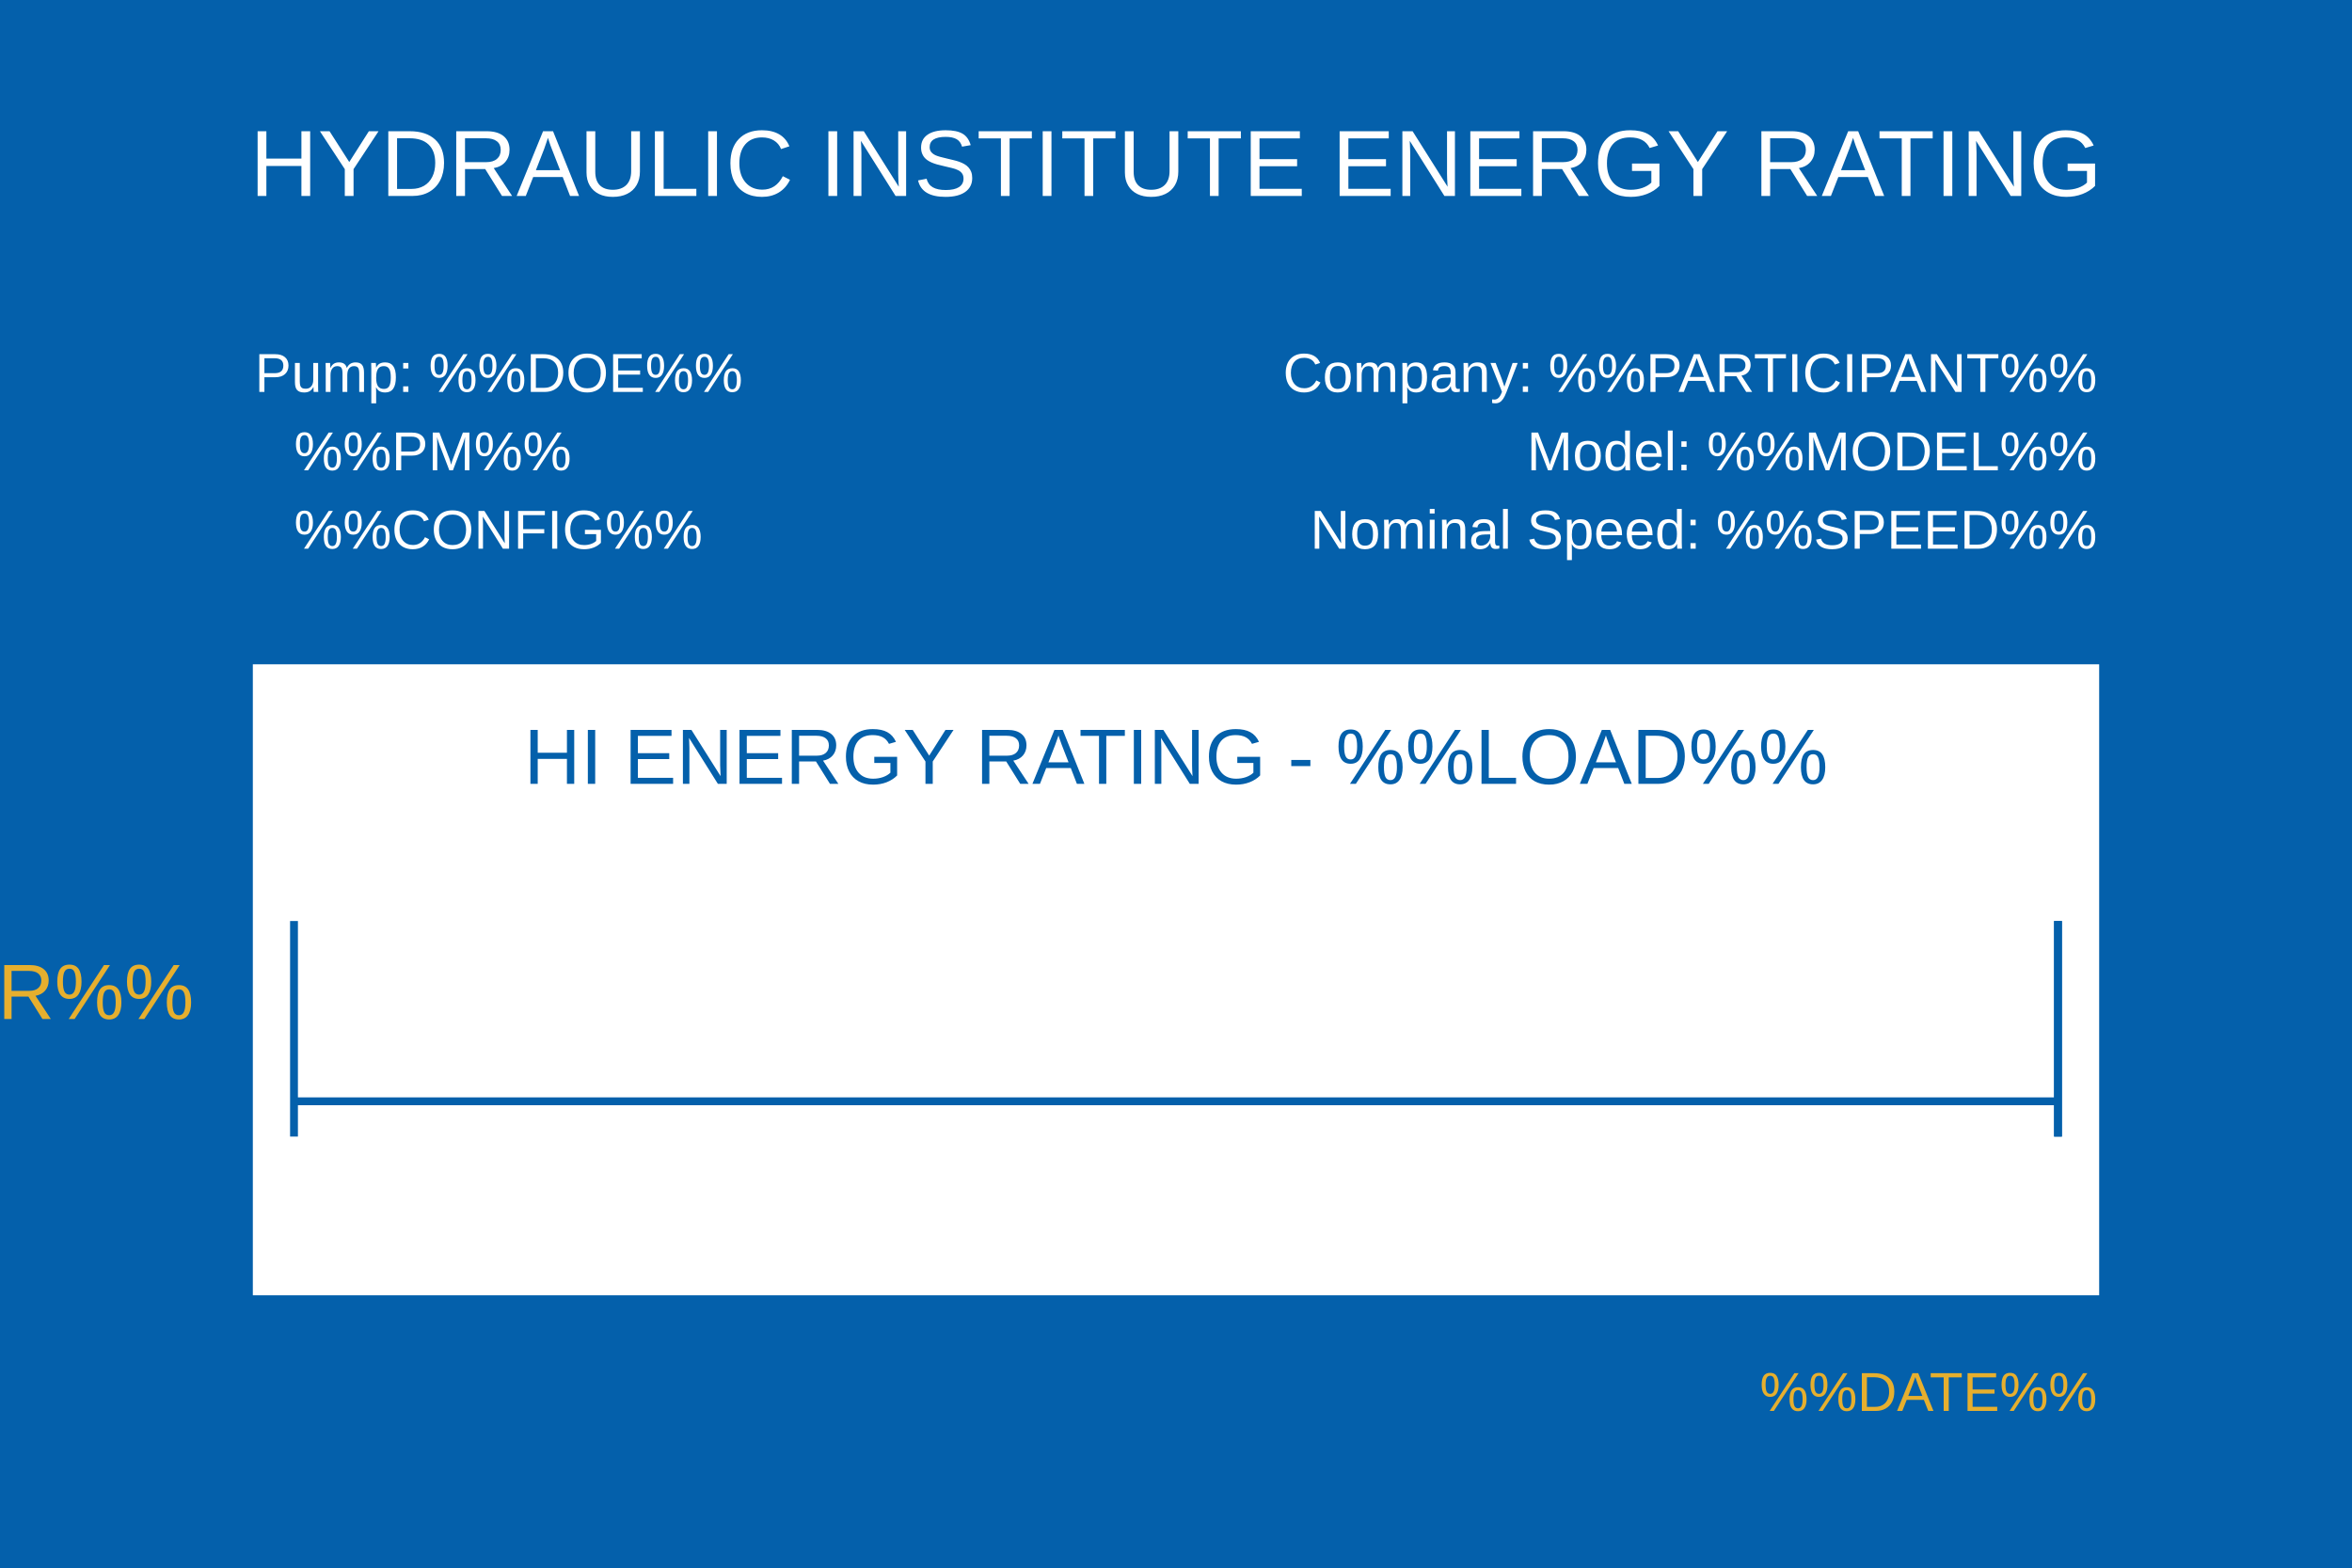
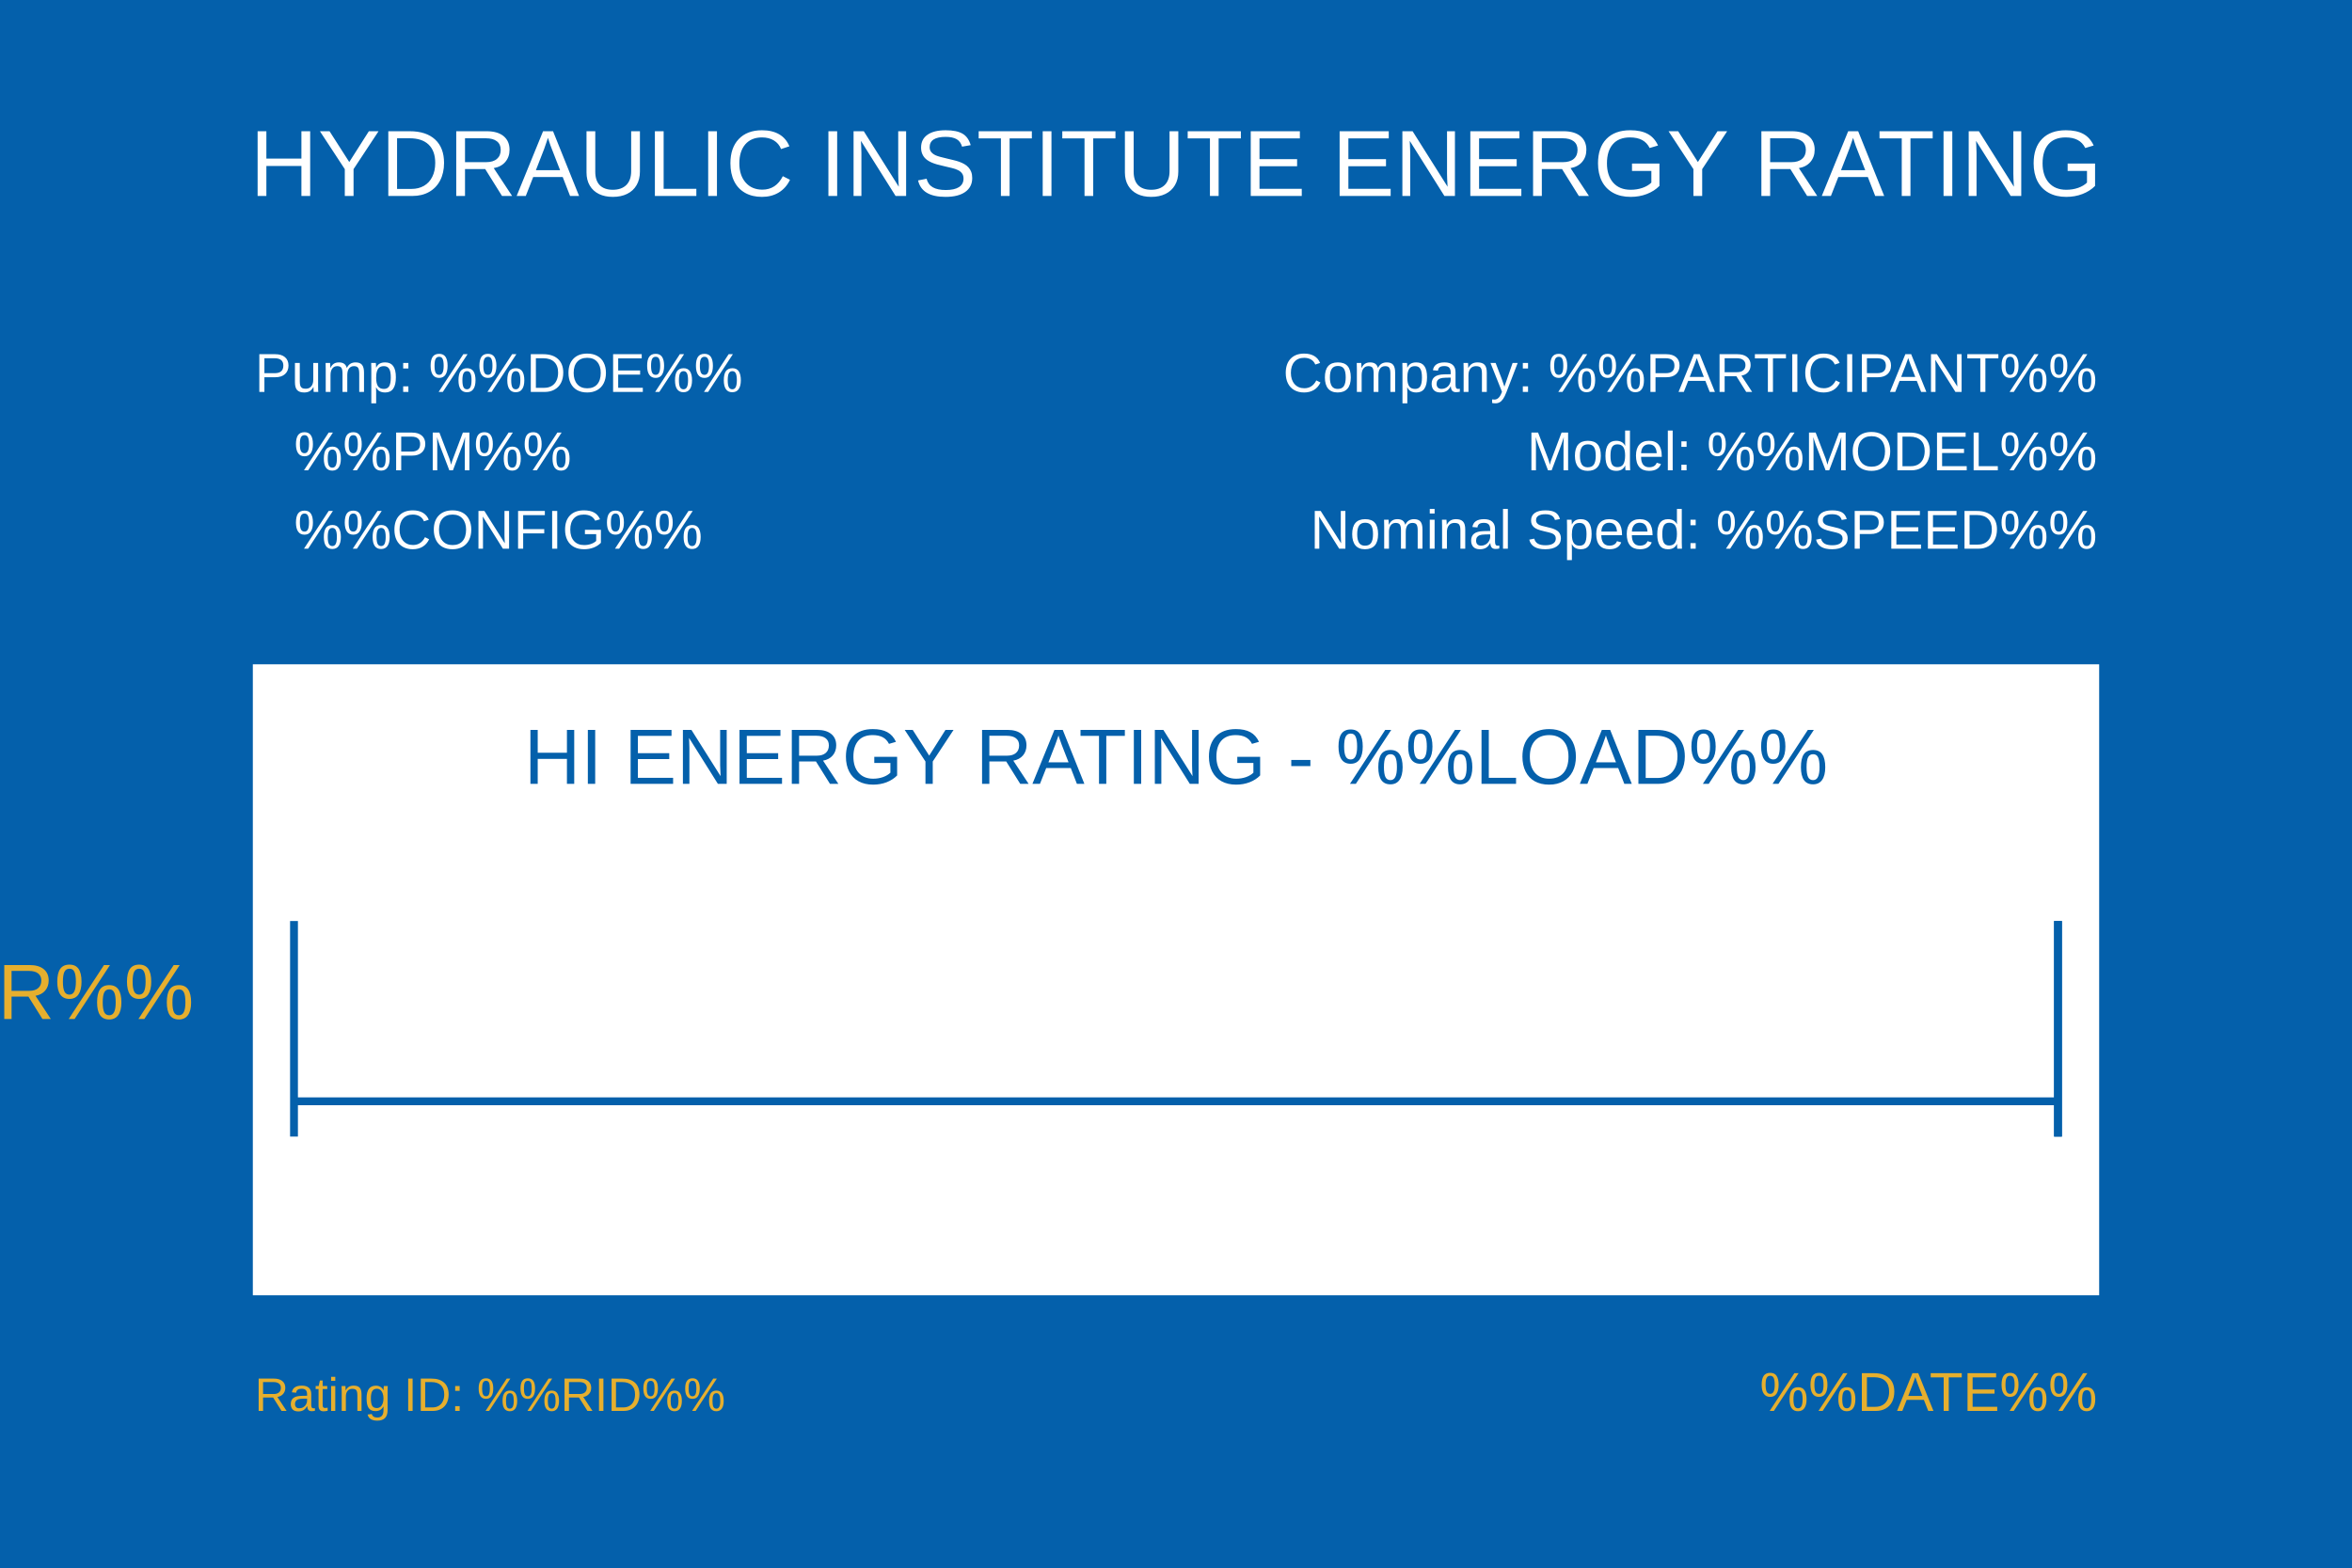
<svg xmlns="http://www.w3.org/2000/svg" version="1.1" width="600" height="400">
  <rect x="0" y="0" rx="0" ry="0" width="600" height="400" style="fill:#0460ab;;stroke: #0460ab;;stroke-width:1;" />
  <text x="300" y="50" font-family="Arial" font-size="24" text-anchor="middle" fill="white">HYDRAULIC INSTITUTE ENERGY RATING</text>
  <text x="65" y="100" font-family="Arial" font-size="14" text-anchor="start" fill="white">Pump:  %%DOE%%</text>
  <text x="75" y="120" font-family="Arial" font-size="14" text-anchor="start" fill="white">%%PM%%</text>
  <text x="75" y="140" font-family="Arial" font-size="14" text-anchor="start" fill="white">%%CONFIG%%</text>
  <text x="535" y="100" font-family="Arial" font-size="14" text-anchor="end" fill="white">Company:  %%PARTICIPANT%%</text>
  <text x="535" y="120" font-family="Arial" font-size="14" text-anchor="end" fill="white">Model:  %%MODEL%%</text>
  <text x="535" y="140" font-family="Arial" font-size="14" text-anchor="end" fill="white">Nominal Speed:  %%SPEED%%</text>
  <rect x="65" y="170" rx="0" ry="0" width="470" height="160" style="fill:white;;stroke:white;stroke-width:1;" />
  <text x="300" y="200" font-family="Arial" font-size="20" text-anchor="middle" fill="#0460ab">HI ENERGY RATING - %%LOAD%%</text>
  <text x="%%ERPOS%%" y="260" font-family="Arial" font-size="20" text-anchor="middle" fill="#E6AF2E">%%ER%%</text>
  <polygon fill="#E6AF2E" stroke="#E6AF2E" stroke-width="1" points="%%CPOS%%,280 %%LPOS%%,270 %%RPOS%%,270" />
  <line x1="75" y1="281" x2="525" y2="281" stroke-width="2" stroke="#0460ab" />
  <line x1="75" y1="290" x2="75" y2="235" stroke-width="2" stroke="#0460ab" />
  <line x1="525" y1="290" x2="525" y2="235" stroke-width="2" stroke="#0460ab" />
  <line x1="525" y1="290" x2="525" y2="235" stroke-width="2" stroke="#0460ab" />
+   <text x="65" y="360" font-family="Arial" font-size="12" text-anchor="start" fill="#E6AF2E">Rating ID:  %%RID%%</text>
  <text x="535" y="360" font-family="Arial" font-size="14" text-anchor="end" fill="#E6AF2E">%%DATE%%</text>
</svg>
